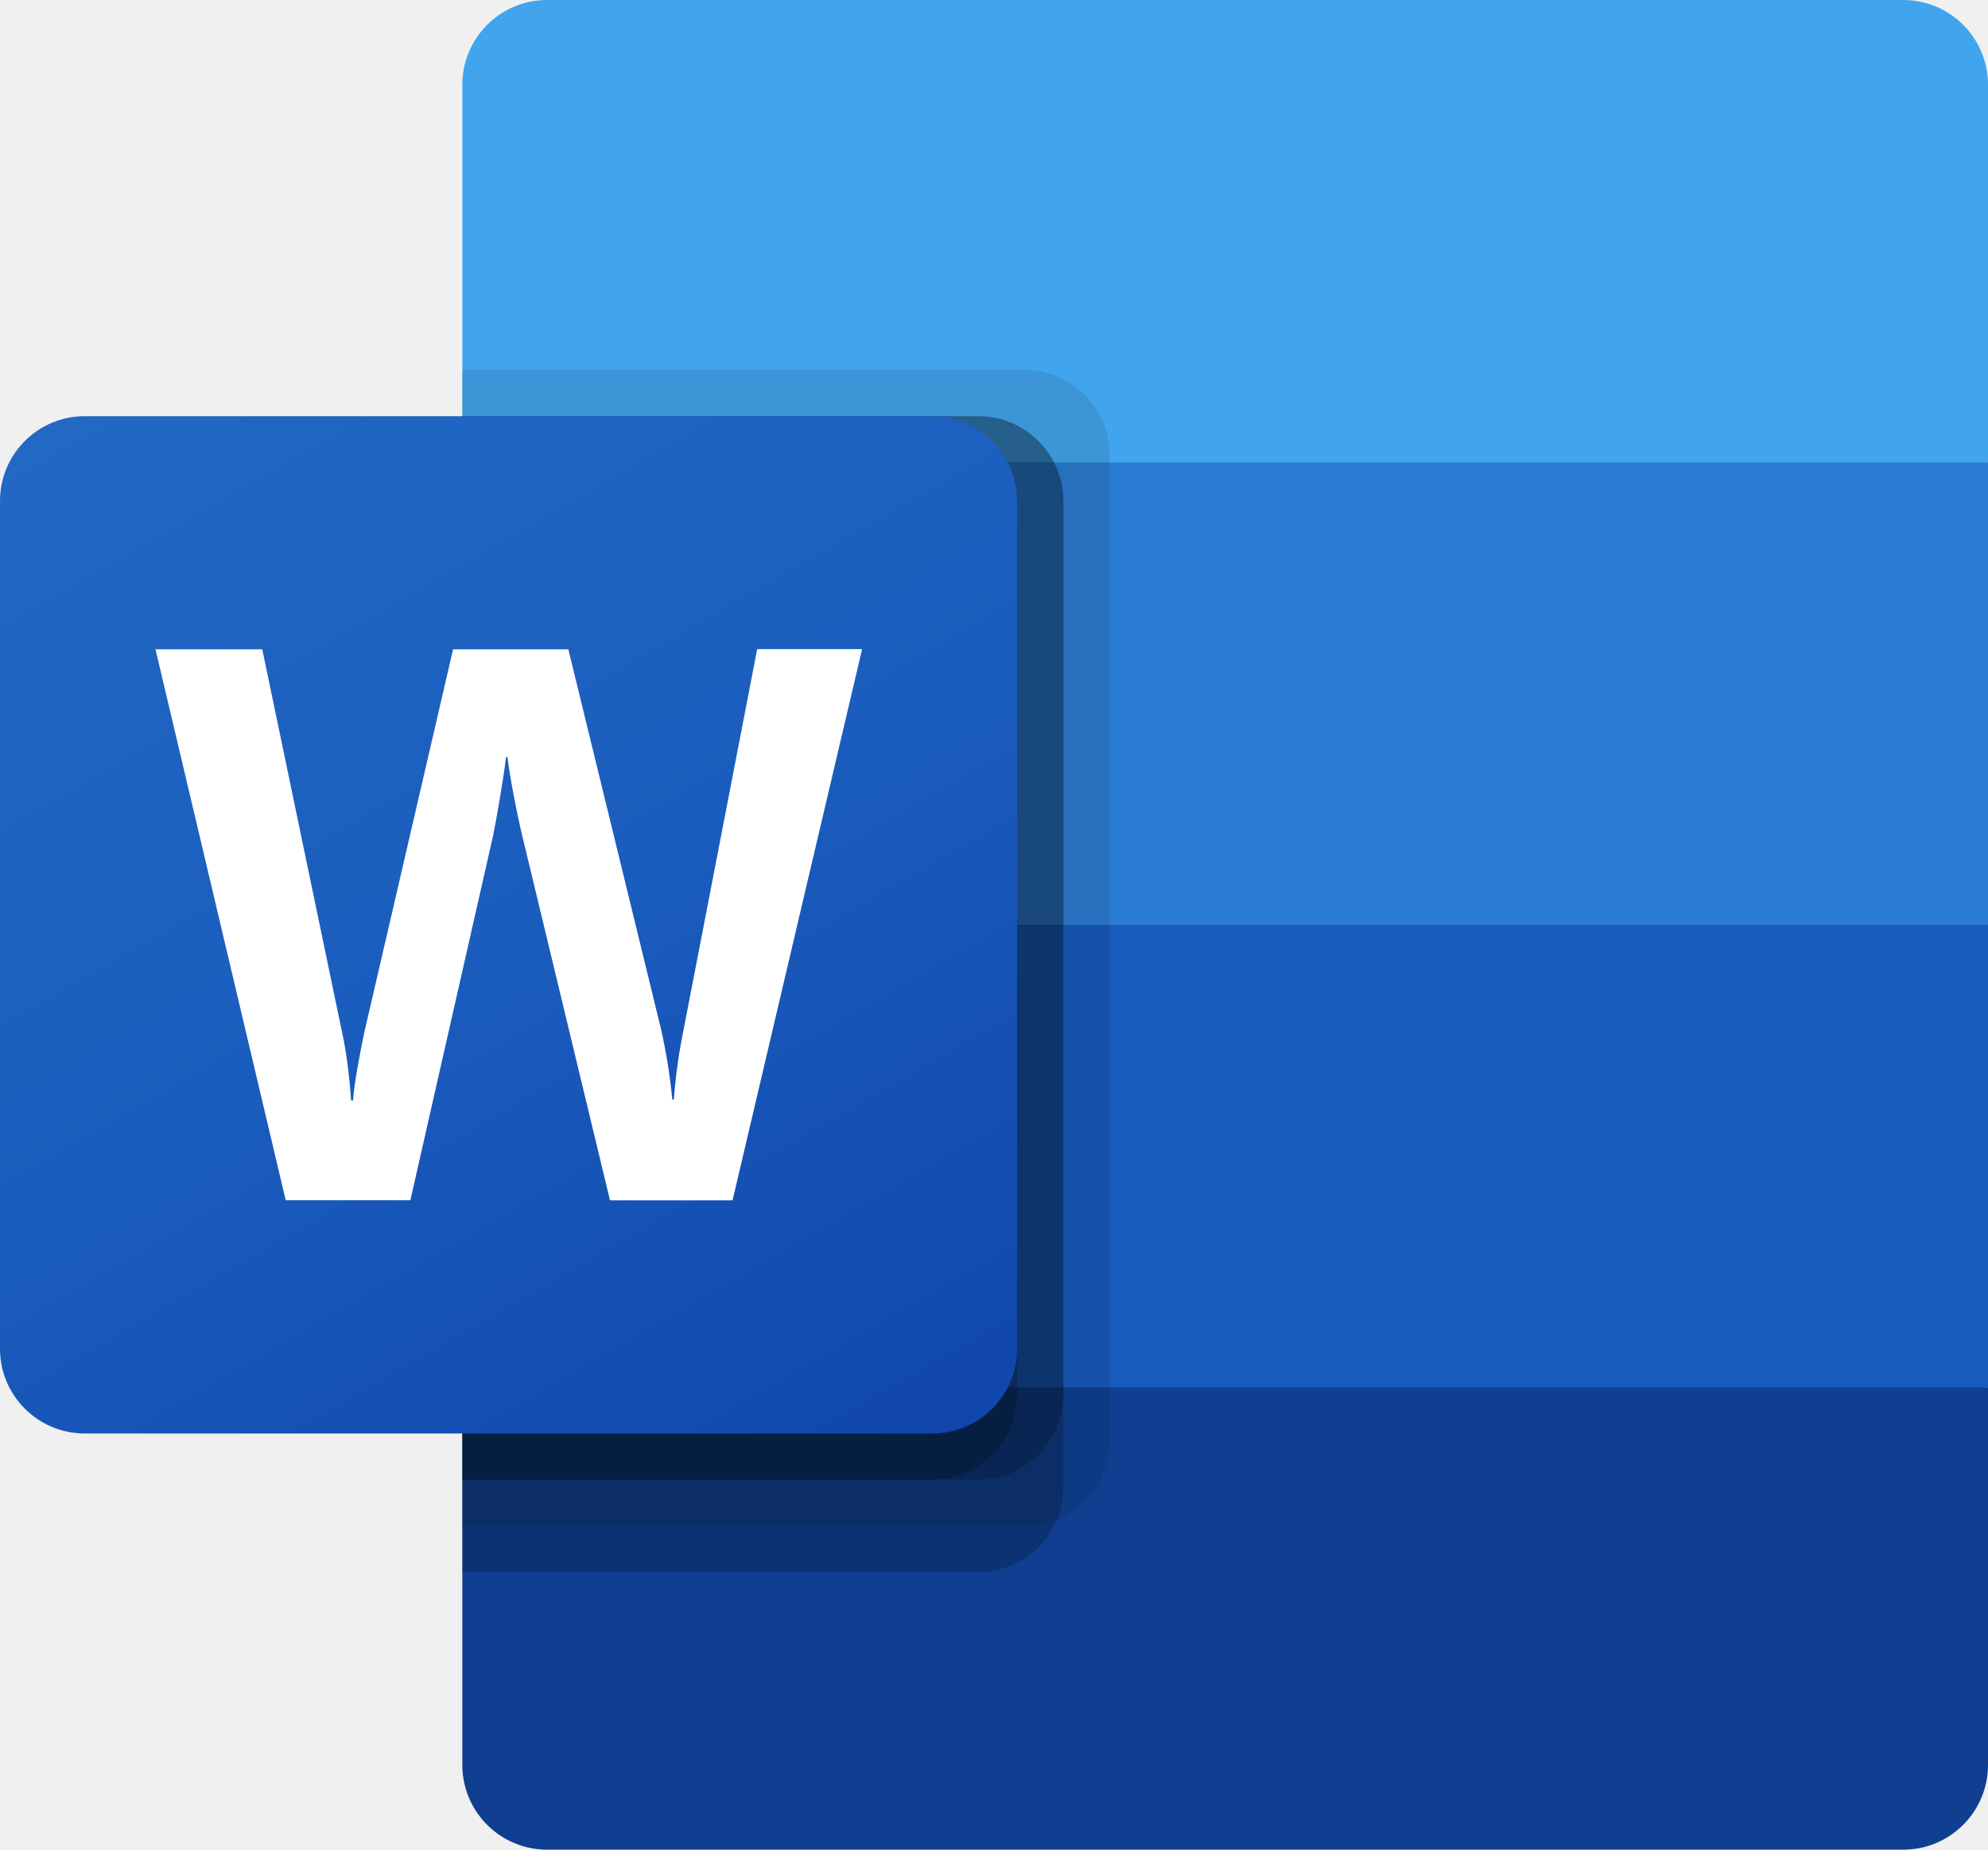
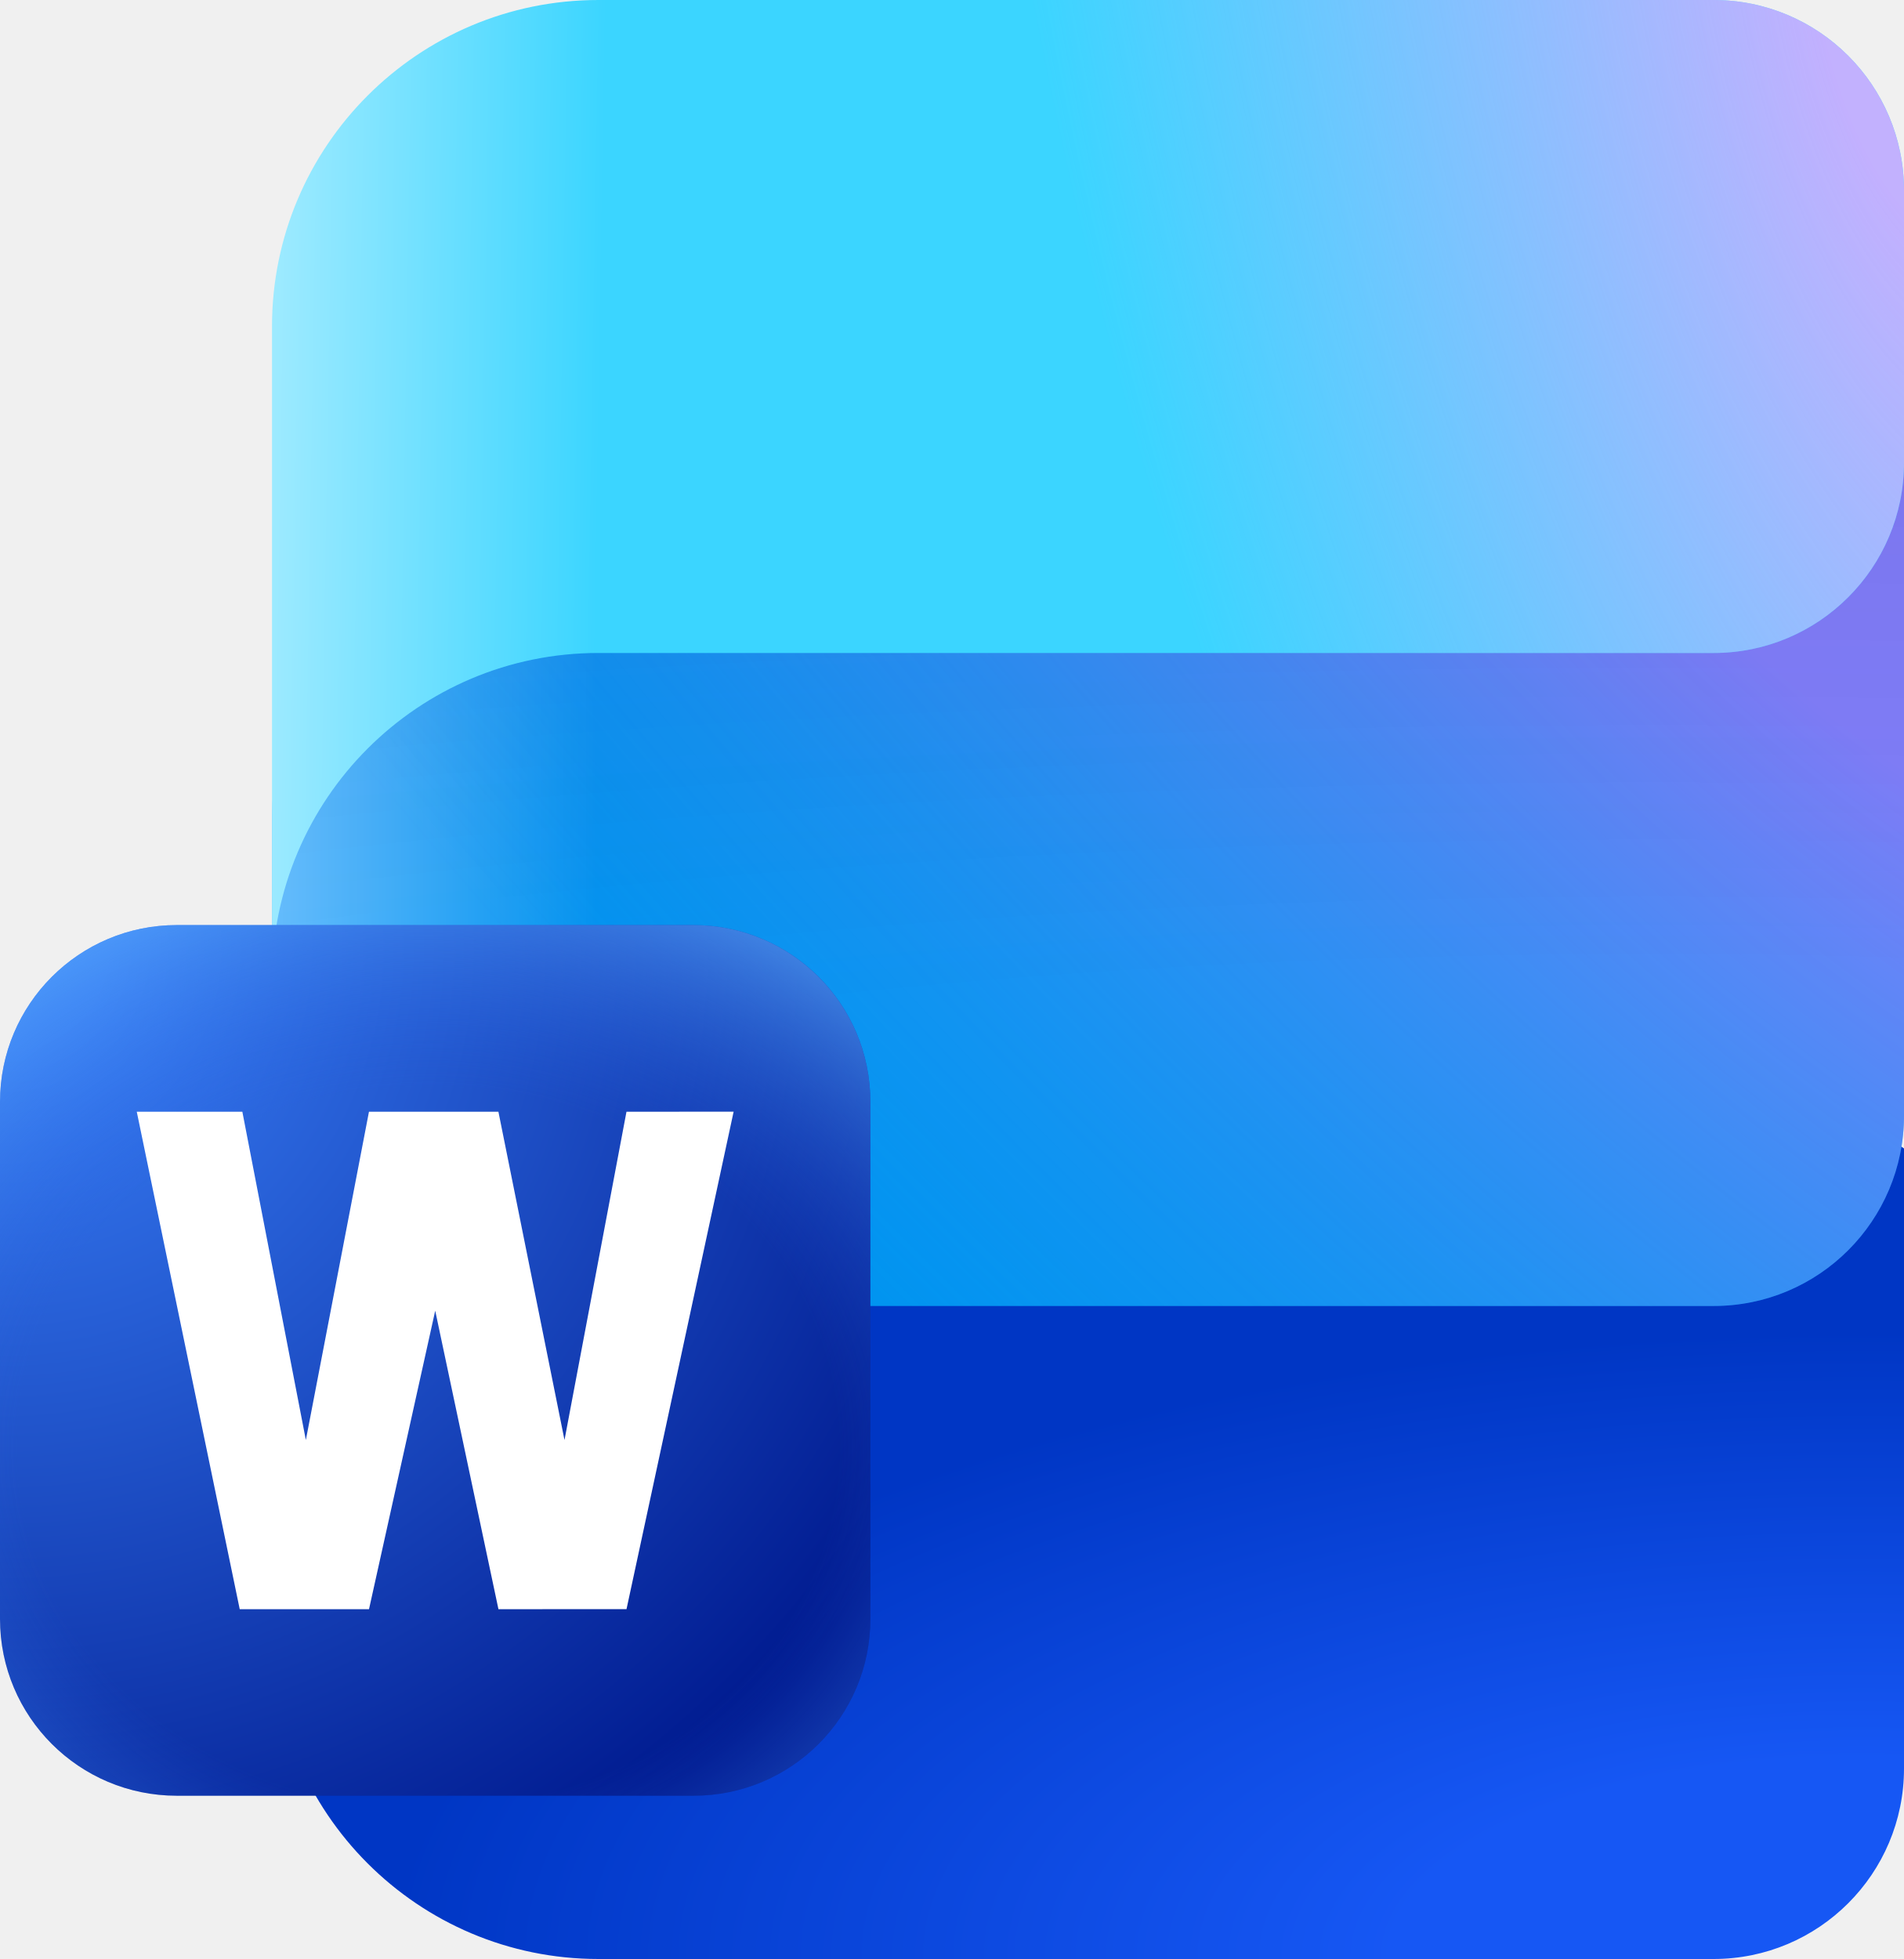
- <svg xmlns="http://www.w3.org/2000/svg" version="1.1" id="Livello_1" x="0px" y="0px" viewBox="0 0 1881.25 1750" enable-background="new 0 0 1881.25 1750" xml:space="preserve">
-   <path fill="#41A5EE" d="M1801.056,0H517.694C473.404,0,437.5,35.904,437.5,80.194c0,0,0,0,0,0V437.5l743.75,218.75l700-218.75     V80.194C1881.25,35.904,1845.346,0,1801.056,0L1801.056,0z" />
-   <path fill="#2B7CD3" d="M1881.25,437.5H437.5V875l743.75,131.25l700-131.25V437.5z" />
-   <path fill="#185ABD" d="M437.5,875v437.5l700,87.5l743.75-87.5V875H437.5z" />
-   <path fill="#103F91" d="M517.694,1750h1283.363c44.29,0,80.194-35.904,80.194-80.194l0,0V1312.5H437.5v357.306     C437.5,1714.096,473.404,1750,517.694,1750L517.694,1750z" />
-   <path opacity="0.1" enable-background="new    " d="M969.806,350H437.5v1093.75h532.306c44.23-0.144,80.05-35.964,80.194-80.194     V430.194C1049.856,385.964,1014.036,350.144,969.806,350z" />
-   <path opacity="0.2" enable-background="new    " d="M926.056,393.75H437.5V1487.5h488.556c44.23-0.144,80.05-35.964,80.194-80.194     V473.944C1006.106,429.714,970.286,393.894,926.056,393.75z" />
-   <path opacity="0.2" enable-background="new    " d="M926.056,393.75H437.5V1400h488.556c44.23-0.144,80.05-35.964,80.194-80.194     V473.944C1006.106,429.714,970.286,393.894,926.056,393.75z" />
-   <path opacity="0.2" enable-background="new    " d="M882.306,393.75H437.5V1400h444.806c44.23-0.144,80.05-35.964,80.194-80.194     V473.944C962.356,429.714,926.536,393.894,882.306,393.75z" />
-   <linearGradient id="SVGID_1_" gradientUnits="userSpaceOnUse" x1="167.206" y1="1420.912" x2="795.294" y2="333.088" gradientTransform="matrix(1 0 0 -1 0 1752)">
-     <stop offset="0" style="stop-color:#2368C4" />
-     <stop offset="0.5" style="stop-color:#1A5DBE" />
-     <stop offset="1" style="stop-color:#1146AC" />
-   </linearGradient>
-   <path fill="url(#SVGID_1_)" d="M80.194,393.75h802.112c44.29,0,80.194,35.904,80.194,80.194v802.113     c0,44.29-35.904,80.194-80.194,80.194H80.194c-44.29,0-80.194-35.904-80.194-80.194V473.944C0,429.654,35.904,393.75,80.194,393.75z     " />
-   <path fill="#FFFFFF" d="M329.088,1008.788c1.575,12.381,2.625,23.144,3.106,32.375h1.837c0.7-8.75,2.158-19.294,4.375-31.631     c2.217-12.338,4.215-22.765,5.994-31.281l84.35-363.913h109.069l87.5,358.444c5.084,22.288,8.723,44.881,10.894,67.637h1.444     c1.631-22.047,4.671-43.966,9.1-65.625l69.781-360.631h99.269l-122.588,521.5H577.238L494.113,790.3     c-2.406-9.931-5.162-22.925-8.181-38.894c-3.019-15.969-4.9-27.65-5.644-35h-1.444c-0.962,8.487-2.844,21.088-5.644,37.8     c-2.8,16.713-5.046,29.079-6.738,37.1l-78.138,344.269h-117.95L147.131,614.337h101.062l75.994,364.656     C325.894,986.475,327.513,996.45,329.088,1008.788z" />
+ <svg xmlns="http://www.w3.org/2000/svg" id="a" data-name="Слой 1" width="486" height="500" viewBox="0 0 486 500">
+   <defs>
+     <style>
+       .j {
+         fill: #fff;
+       }
+ 
+       .k {
+         fill: url(#g);
+         fill-opacity: .8;
+       }
+ 
+       .l {
+         fill: url(#c);
+       }
+ 
+       .m {
+         fill: url(#h);
+       }
+ 
+       .n {
+         fill: url(#f);
+       }
+ 
+       .o {
+         fill: url(#d);
+         fill-opacity: .6;
+       }
+ 
+       .p {
+         fill: url(#b);
+       }
+ 
+       .q {
+         fill: url(#e);
+         fill-opacity: .1;
+       }
+ 
+       .r {
+         fill: url(#i);
+         fill-opacity: .65;
+       }
+     </style>
+     <radialGradient id="b" data-name="Безымянный градиент" cx="-689.34" cy="753.93" fx="-689.34" fy="753.93" r="13.89" gradientTransform="translate(33260.63 15691.18) scale(47.56 -20.15)" gradientUnits="userSpaceOnUse">
+       <stop offset=".18" stop-color="#1657f4" />
+       <stop offset=".57" stop-color="#0036c4" />
+     </radialGradient>
+     <linearGradient id="c" data-name="Безымянный градиент 2" x1="69.43" y1="238.11" x2="388.45" y2="238.11" gradientTransform="translate(0 502) scale(1 -1)" gradientUnits="userSpaceOnUse">
+       <stop offset="0" stop-color="#66c0ff" />
+       <stop offset=".26" stop-color="#0094f0" />
+     </linearGradient>
+     <radialGradient id="d" data-name="Безымянный градиент 3" cx="-730.97" cy="806.4" fx="-730.97" fy="806.4" r="13.89" gradientTransform="translate(-56559.12 -24498.36) rotate(133.54) scale(29.36 -72.31) skewX(.03)" gradientUnits="userSpaceOnUse">
+       <stop offset=".14" stop-color="#d471ff" />
+       <stop offset=".83" stop-color="#509df5" stop-opacity="0" />
+     </radialGradient>
+     <radialGradient id="e" data-name="Безымянный градиент 4" cx="-682.21" cy="801.86" fx="-682.21" fy="801.86" r="13.89" gradientTransform="translate(-81063.08 13022.32) rotate(90) scale(18.62 -101.62)" gradientUnits="userSpaceOnUse">
+       <stop offset=".28" stop-color="#4f006f" stop-opacity="0" />
+       <stop offset="1" stop-color="#4f006f" />
+     </radialGradient>
+     <linearGradient id="f" data-name="Безымянный градиент 5" x1="69.48" y1="380.04" x2="485.94" y2="373.16" gradientTransform="translate(0 502) scale(1 -1)" gradientUnits="userSpaceOnUse">
+       <stop offset="0" stop-color="#9deaff" />
+       <stop offset=".2" stop-color="#3bd5ff" />
+     </linearGradient>
+     <radialGradient id="g" data-name="Безымянный градиент 6" cx="-749.58" cy="798.74" fx="-749.58" fy="798.74" r="13.89" gradientTransform="translate(-33867.69 -49911.37) rotate(166.85) scale(29.49 -70.64) skewX(.01)" gradientUnits="userSpaceOnUse">
+       <stop offset=".06" stop-color="#e4a7fe" />
+       <stop offset=".54" stop-color="#e4a7fe" stop-opacity="0" />
+     </radialGradient>
+     <radialGradient id="h" data-name="Безымянный градиент 7" cx="-675.64" cy="797.48" fx="-675.64" fy="797.48" r="13.89" gradientTransform="translate(-1949 23805.98) rotate(45.01) scale(22.62 -22.62) skewX(-.01)" gradientUnits="userSpaceOnUse">
+       <stop offset=".08" stop-color="#367af2" />
+       <stop offset=".87" stop-color="#001a8f" />
+     </radialGradient>
+     <radialGradient id="i" data-name="Безымянный градиент 8" cx="-657.62" cy="854.65" fx="-657.62" fy="854.65" r="13.89" gradientTransform="translate(-10796.09 7734.8) rotate(90) scale(11.2 -12.76)" gradientUnits="userSpaceOnUse">
+       <stop offset=".59" stop-color="#2763e5" stop-opacity="0" />
+       <stop offset=".97" stop-color="#58aafe" />
+     </radialGradient>
+   </defs>
+   <path class="p" d="M69.43,376.25l194.4-237.36,222.17,154.24v158.26c0,26.85-21.76,48.61-48.6,48.61H152.74c-46.01,0-83.31-37.31-83.31-83.33v-40.42Z" />
+   <path class="l" d="M69.43,208.87c0-34.52,27.98-62.5,62.49-62.5h283.11l70.97-35.26v173.61c0,26.85-21.76,48.61-48.6,48.61H152.74c-46.01,0-83.31,37.31-83.31,83.33v-207.8Z" />
+   <path class="o" d="M69.43,208.87c0-34.52,27.98-62.5,62.49-62.5h283.11l70.97-35.26v173.61c0,26.85-21.76,48.61-48.6,48.61H152.74c-46.01,0-83.31,37.31-83.31,83.33v-207.8Z" />
+   <path class="q" d="M69.43,208.87c0-34.52,27.98-62.5,62.49-62.5h283.11l70.97-35.26v173.61c0,26.85-21.76,48.61-48.6,48.61H152.74c-46.01,0-83.31,37.31-83.31,83.33v-207.8Z" />
+   <path class="n" d="M69.43,83.33C69.43,37.31,106.73,0,152.74,0h284.66c26.84,0,48.6,21.76,48.6,48.61v69.44c0,26.85-21.76,48.61-48.6,48.61H152.74c-46.01,0-83.31,37.31-83.31,83.33V83.33Z" />
+   <path class="k" d="M69.43,83.33C69.43,37.31,106.73,0,152.74,0h284.66c26.84,0,48.6,21.76,48.6,48.61v69.44c0,26.85-21.76,48.61-48.6,48.61H152.74c-46.01,0-83.31,37.31-83.31,83.33V83.33Z" />
+   <rect class="m" y="236.11" width="222.17" height="222.22" rx="45.13" ry="45.13" />
+   <rect class="r" y="236.11" width="222.17" height="222.22" rx="45.13" ry="45.13" />
+   <path class="j" d="M187.26,283.73l-27.34,126.97-32.69.02-16.14-76.19-16.9,76.19h-33l-26.28-126.97h26.95l16.21,83.79,16.11-83.79h33.04l16.87,83.79,15.82-83.79,27.34-.02Z" />
</svg>
